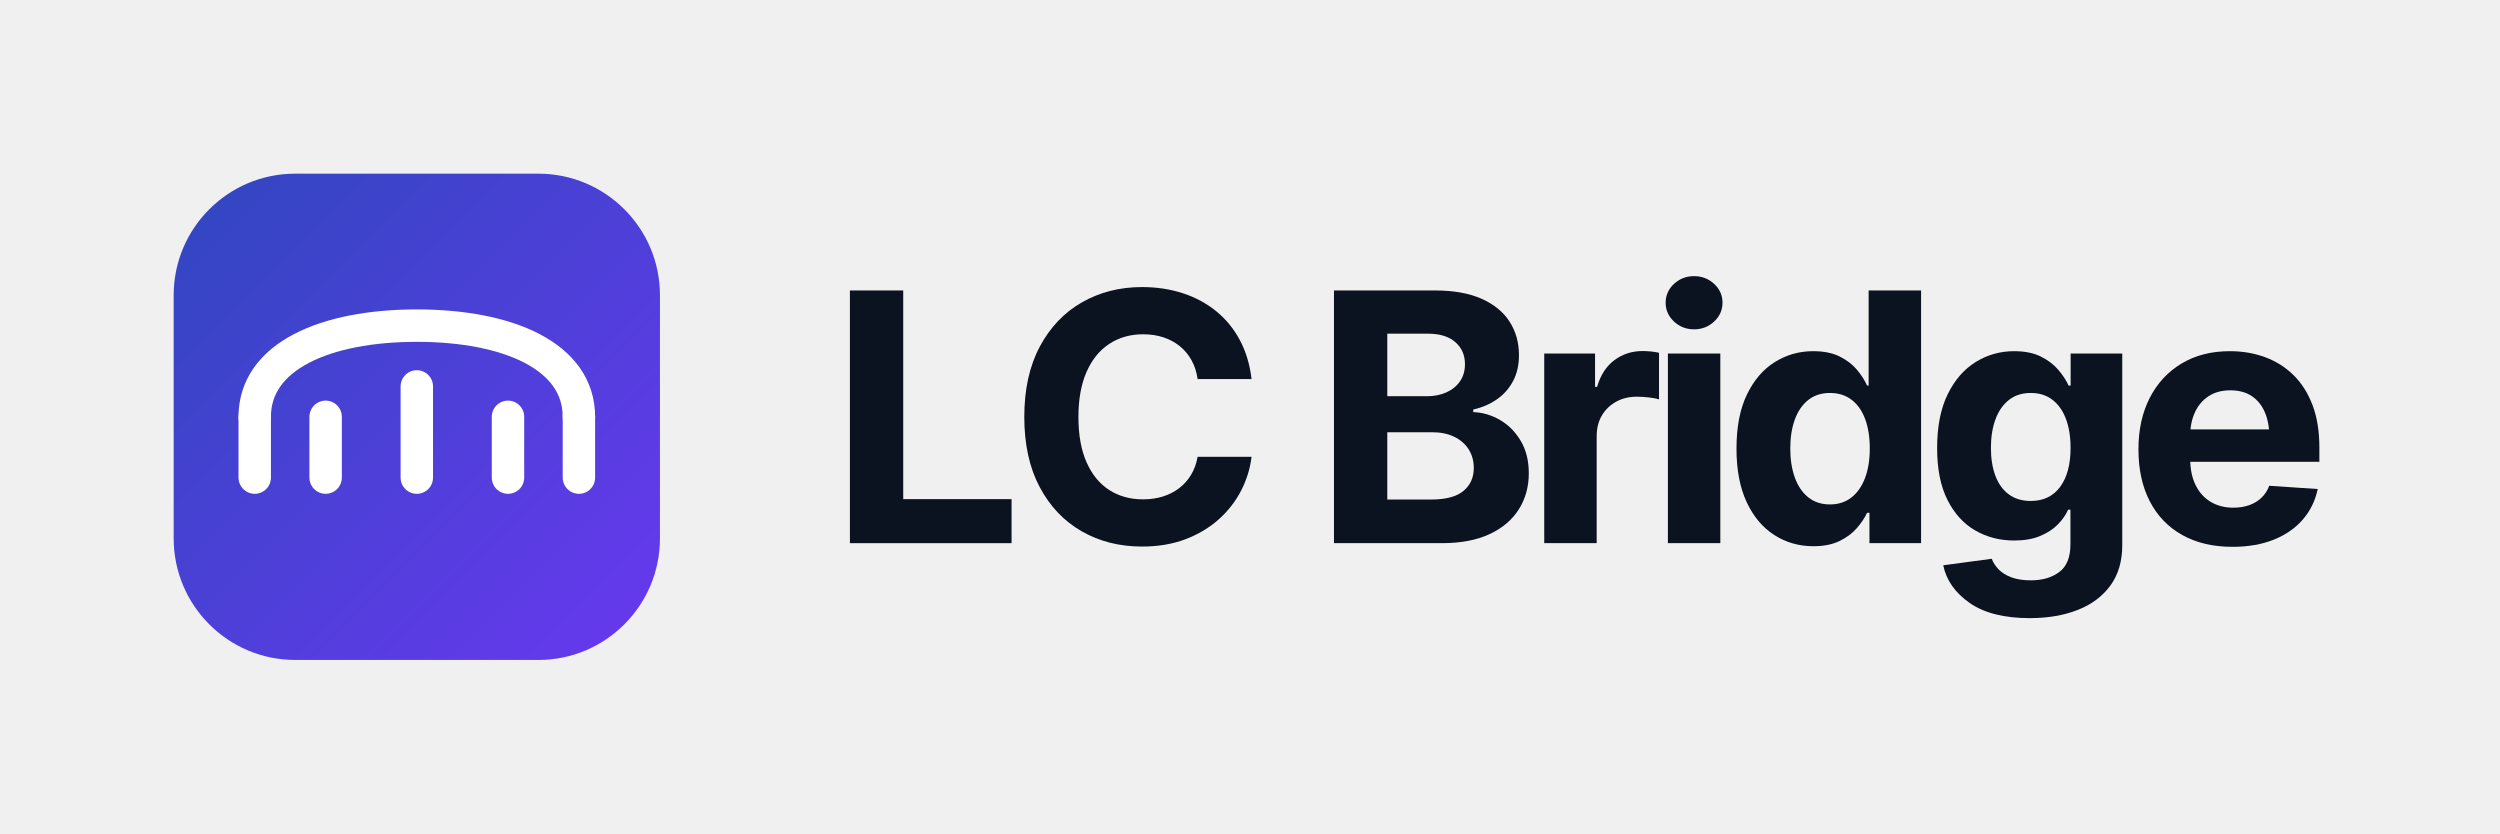
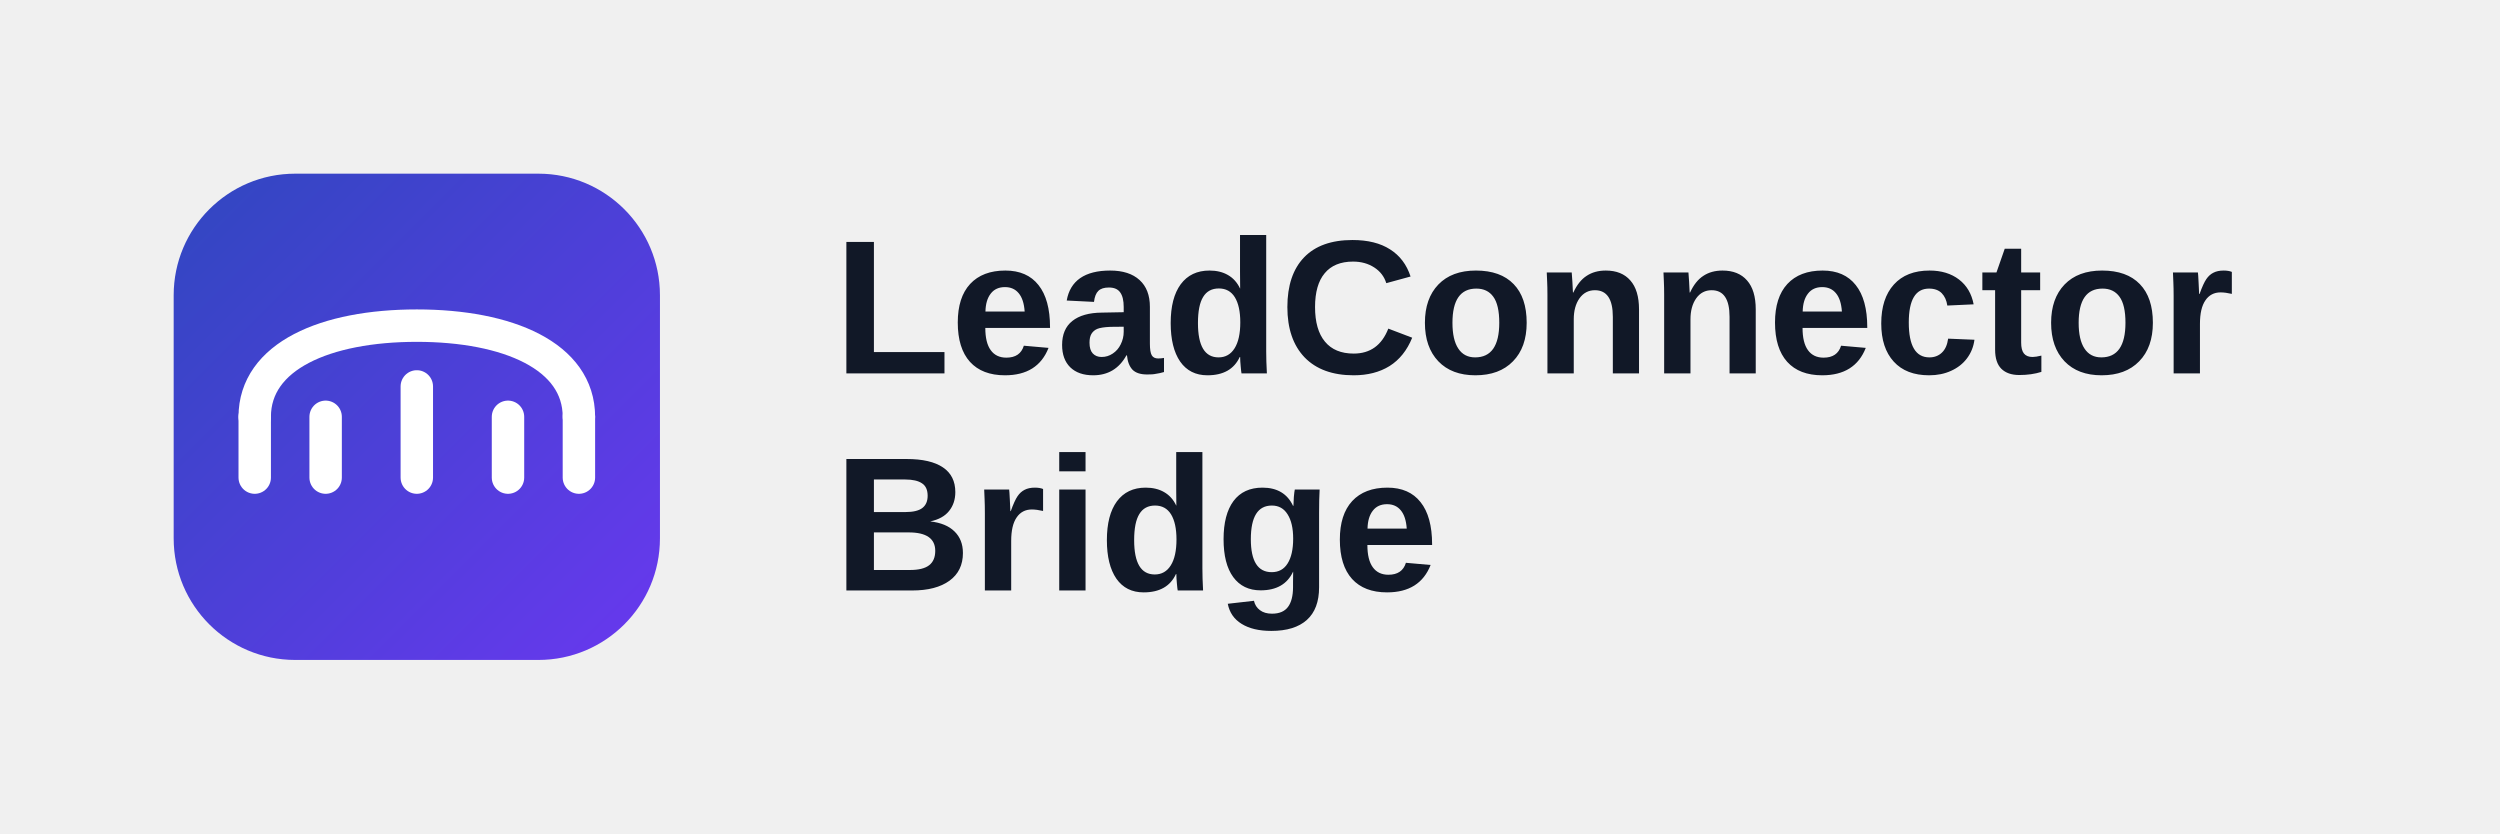
- <svg xmlns="http://www.w3.org/2000/svg" viewBox="0 0 287.901 96" width="287.901" height="96" role="img" aria-label="LC Bridge">
+ <svg xmlns="http://www.w3.org/2000/svg" viewBox="0 0 287.901 96" width="287.901" height="96" role="img" aria-label="LeadConnector Bridge">
  <defs>
    <linearGradient id="lcbG3" x1="0" y1="0" x2="1" y2="1">
      <stop offset="0" stop-color="#3047C0" />
      <stop offset="1" stop-color="#6938EF" />
    </linearGradient>
  </defs>
  <g transform="translate(20.0,20.0) scale(2.33333)">
    <rect width="24" height="24" rx="6" fill="url(#lcbG3)" />
    <g fill="none" stroke="#fff" stroke-width="1.6" stroke-linecap="round" stroke-linejoin="round">
      <path d="M4 15v-3" />
      <path d="M20 15v-3" />
      <path d="M4 12c0-3 3.5-4.5 8-4.5s8 1.5 8 4.5" />
      <path d="M7.5 12v3" />
      <path d="M12 10.5v4.5" />
      <path d="M16.5 12v3" />
    </g>
  </g>
-   <g fill="#0B1220" transform="translate(96.000,62.551)">
-     <path transform="matrix(0.01953125,0,0,-0.01953125,0.000,0)" d="M96.001 0V1490H410.396V259.596H1049.198V0Z" />
-     <path transform="matrix(0.01953125,0,0,-0.01953125,20.606,0)" d="M763.199 -20Q564.799 -20 407.699 70Q250.6 160 159.9 330.9Q69.2 501.8 69.2 744Q69.2 987.8 160.8 1159.2Q252.4 1330.6 409.799 1420.3Q567.199 1510 763.199 1510Q892.598 1510 1003.798 1473.7Q1114.997 1437.4 1200.697 1367.701Q1286.397 1298.001 1340.197 1197.301Q1393.997 1096.602 1409.197 967.602H1091.202Q1082.402 1029.403 1055.502 1078.203Q1028.601 1127.004 986.5 1161.204Q944.4 1195.404 889.899 1213.504Q835.399 1231.604 770.398 1231.604Q655.798 1231.604 569.497 1174.504Q483.196 1117.404 435.795 1008.503Q388.394 899.602 388.394 744Q388.394 585.199 436.395 476.798Q484.396 368.397 570.097 313.396Q655.798 258.396 769.198 258.396Q832.399 258.396 886 274.996Q939.6 291.596 982.001 323.996Q1024.401 356.396 1052.502 402.797Q1080.602 449.198 1091.202 509.198H1409.197Q1396.996 406.198 1348.296 311.098Q1299.596 215.998 1216.896 141.499Q1134.196 66.999 1020.297 23.5Q906.397 -20 763.199 -20Z" />
-     <path transform="matrix(0.01953125,0,0,-0.01953125,55.745,0)" d="M96.001 0V1490H692.398Q856.398 1490 966.398 1441Q1076.397 1392 1131.597 1305.899Q1186.797 1219.799 1186.797 1108.399Q1186.797 1020.799 1151.597 954.999Q1116.397 889.199 1055.697 847.3Q994.997 805.4 917.198 788V772.8Q1002.397 769.4 1077.097 725.1Q1151.797 680.8 1198.297 601.3Q1244.797 521.8 1244.797 411.599Q1244.797 293.6 1186.597 200.5Q1128.397 107.4 1014.398 53.7Q900.398 0 732.397 0ZM410.396 257.196H667.6Q799.002 257.196 859.703 308.197Q920.403 359.198 920.403 442.798Q920.403 504.999 890.603 552.499Q860.802 600 805.702 627Q750.601 654.001 675.2 654.001H410.396ZM410.396 866.399H644.4Q708.601 866.399 759.301 889.299Q810.002 912.199 839.202 954.5Q868.403 996.801 868.403 1055.602Q868.403 1135.602 811.502 1185.403Q754.602 1235.204 650.4 1235.204H410.396Z" />
-     <path transform="matrix(0.01953125,0,0,-0.01953125,80.062,0)" d="M90.801 0V1118H390.395V921.601H402.395Q432.795 1026.2 504.896 1079.5Q576.996 1132.8 670.396 1132.8Q693.596 1132.8 720.396 1130.2Q747.196 1127.6 767.596 1122.4V847.604Q745.996 855.004 707.497 859.304Q668.997 863.604 636.397 863.604Q568.596 863.604 514.796 834.104Q460.996 804.604 430.495 752.504Q399.995 700.403 399.995 631.603V0Z" />
-     <path transform="matrix(0.01953125,0,0,-0.01953125,94.301,0)" d="M90.801 0V1118H399.995V0ZM245.198 1260.802Q175.999 1260.802 126.799 1306.76Q77.6 1352.718 77.6 1417.6Q77.6 1482.999 126.799 1528.699Q175.999 1574.398 245.198 1574.398Q314.397 1574.398 363.597 1528.699Q412.796 1482.999 412.796 1417.9Q412.796 1352.801 363.597 1306.801Q314.397 1260.802 245.198 1260.802Z" />
-     <path transform="matrix(0.01953125,0,0,-0.01953125,103.091,0)" d="M498.801 -18Q371.401 -18 268.301 47.9Q165.2 113.8 105.2 242.2Q45.2 370.6 45.2 557.2Q45.2 749.399 107.2 877.099Q169.2 1004.799 272 1068.4Q374.801 1132 497.201 1132Q591.002 1132 653.902 1100.5Q716.802 1069 755.902 1022Q795.002 975 815.202 929.2H824.402V1490H1133.596V0H829.202V179.2H815.202Q793.802 133 754.002 87.7Q714.202 42.4 651.802 12.2Q589.402 -18 498.801 -18ZM596.398 228.396Q670.999 228.396 723.4 269.697Q775.801 310.997 803.501 384.998Q831.202 458.999 831.202 558Q831.202 658.201 803.901 731.702Q776.601 805.203 724 845.403Q671.399 885.604 596.398 885.604Q520.197 885.604 467.996 844.003Q415.795 802.403 389.095 728.702Q362.395 655.001 362.395 558Q362.395 461.199 389.295 386.698Q416.195 312.197 468.396 270.297Q520.597 228.396 596.398 228.396Z" />
-     <path transform="matrix(0.01953125,0,0,-0.01953125,126.197,0)" d="M591.199 -442Q365.2 -442 236.901 -352.401Q108.602 -262.802 81.201 -130.404L367.195 -92.001Q379.995 -126.001 408.196 -155.002Q436.396 -184.002 483.396 -201.602Q530.397 -219.203 598.398 -219.203Q699.2 -219.203 765.201 -170.402Q831.202 -121.602 831.202 -6.801V197.6H817.602Q797.802 152.001 756.702 110.201Q715.602 68.401 652.002 42Q588.402 15.6 498.801 15.6Q373.401 15.6 270.601 74.5Q167.801 133.401 106.5 254.201Q45.2 375.001 45.2 560.4Q45.2 750.999 107.5 877.899Q169.8 1004.799 273 1068.4Q376.201 1132 499.201 1132Q592.602 1132 656.202 1100.5Q719.802 1069 759.702 1022Q799.602 975 820.402 929.2H832.402V1118H1136.796V-11.601Q1136.796 -153.801 1066.896 -249.701Q996.997 -345.6 873.997 -393.8Q750.998 -442 591.199 -442ZM597.198 248.797Q709 248.797 770.501 331.898Q832.002 414.999 832.002 562Q832.002 660.201 804.701 732.702Q777.401 805.203 725.1 845.403Q672.799 885.604 597.198 885.604Q520.597 885.604 468.196 844.203Q415.795 802.803 389.095 729.902Q362.395 657.001 362.395 562Q362.395 466.399 389.295 395.799Q416.195 325.198 468.796 286.997Q521.397 248.797 597.198 248.797Z" />
-     <path transform="matrix(0.01953125,0,0,-0.01953125,149.381,0)" d="M599.599 -21.6Q427.8 -21.6 303.1 48.3Q178.4 118.2 111.8 247.4Q45.2 376.6 45.2 553.6Q45.2 726.2 111.7 856.3Q178.2 986.4 299.4 1059.2Q420.599 1132 584.799 1132Q695.798 1132 791.697 1096.7Q887.597 1061.401 959.597 990.701Q1031.597 920.001 1071.797 813.601Q1111.997 707.201 1111.997 564.4V479.601H168.4V670.799H961.999L817.602 620.799Q817.602 706.4 791.602 769.101Q765.601 831.802 714.401 866.503Q663.2 901.203 587.199 901.203Q511.198 901.203 458.397 866.302Q405.596 831.402 377.995 771.101Q350.395 710.8 350.395 632.8V497.601Q350.395 407.2 382.096 342.599Q413.796 277.998 471.197 243.597Q528.598 209.197 604.399 209.197Q655.8 209.197 697.9 223.897Q740.001 238.597 770.401 267.598Q800.801 296.598 816.402 338.399L1102.397 319.198Q1080.597 215.998 1014.297 139.299Q947.997 62.599 842.898 20.5Q737.798 -21.6 599.599 -21.6Z" />
-   </g>
+   <text x="96" y="43" fill="#111827" font-family="Arial, sans-serif" font-size="22" font-weight="700">LeadConnector</text>
+   <text x="96" y="68" fill="#111827" font-family="Arial, sans-serif" font-size="22" font-weight="700">Bridge</text>
</svg>
